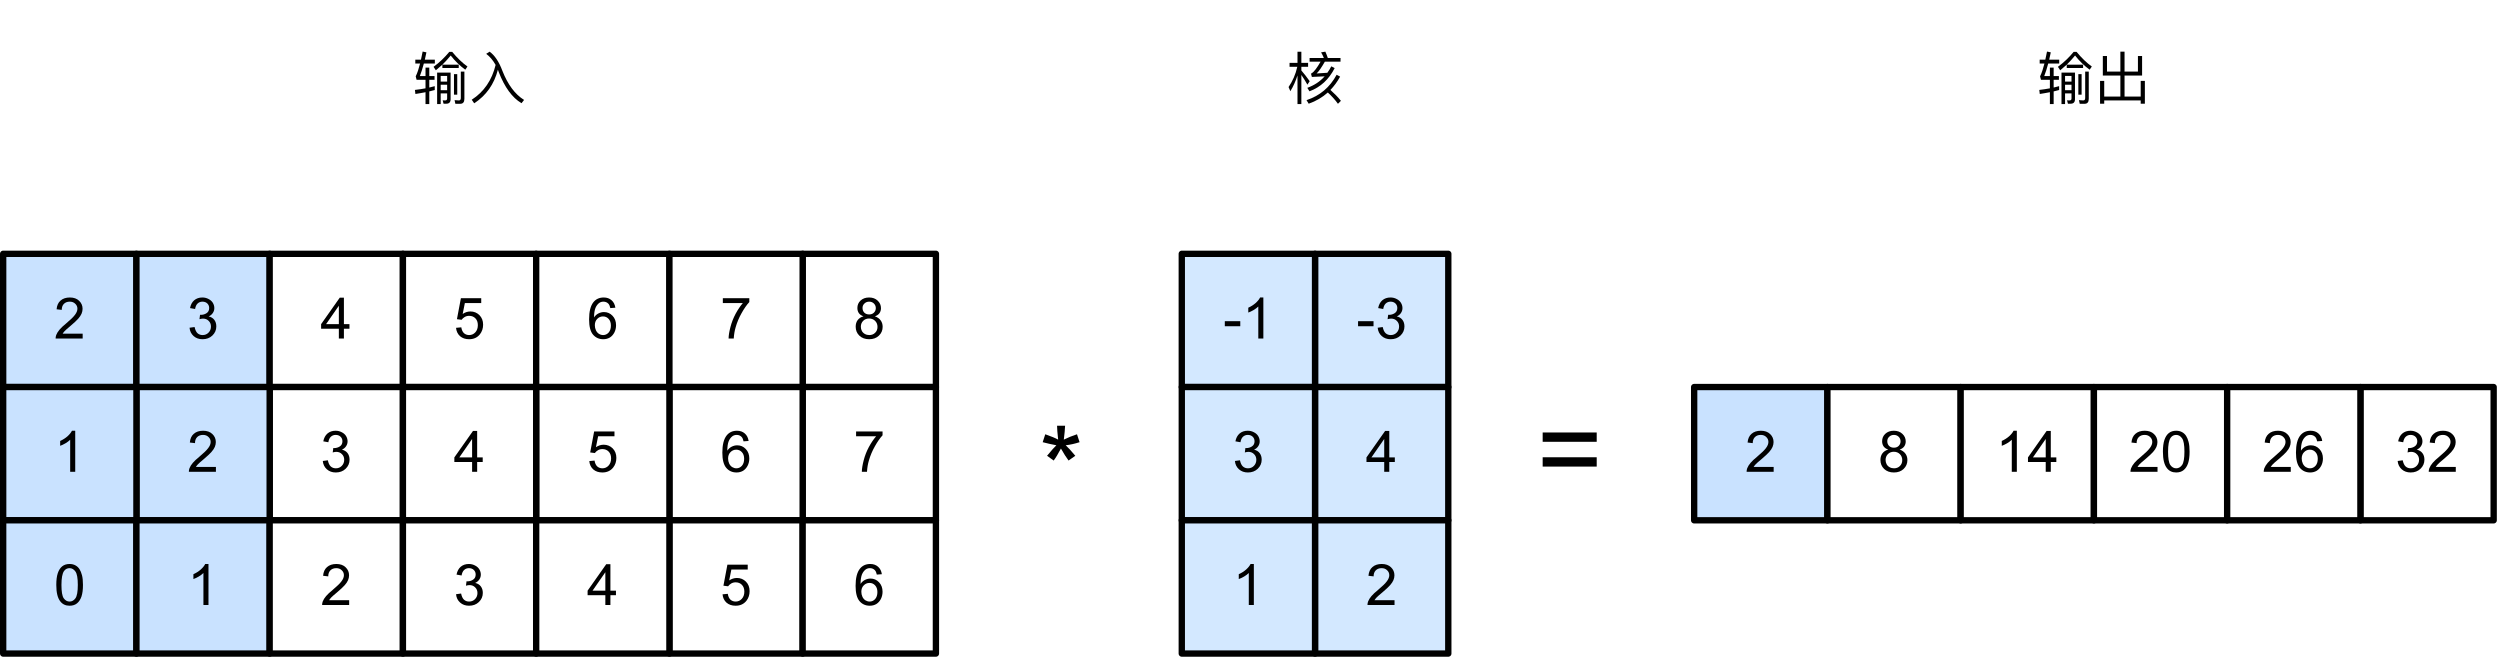
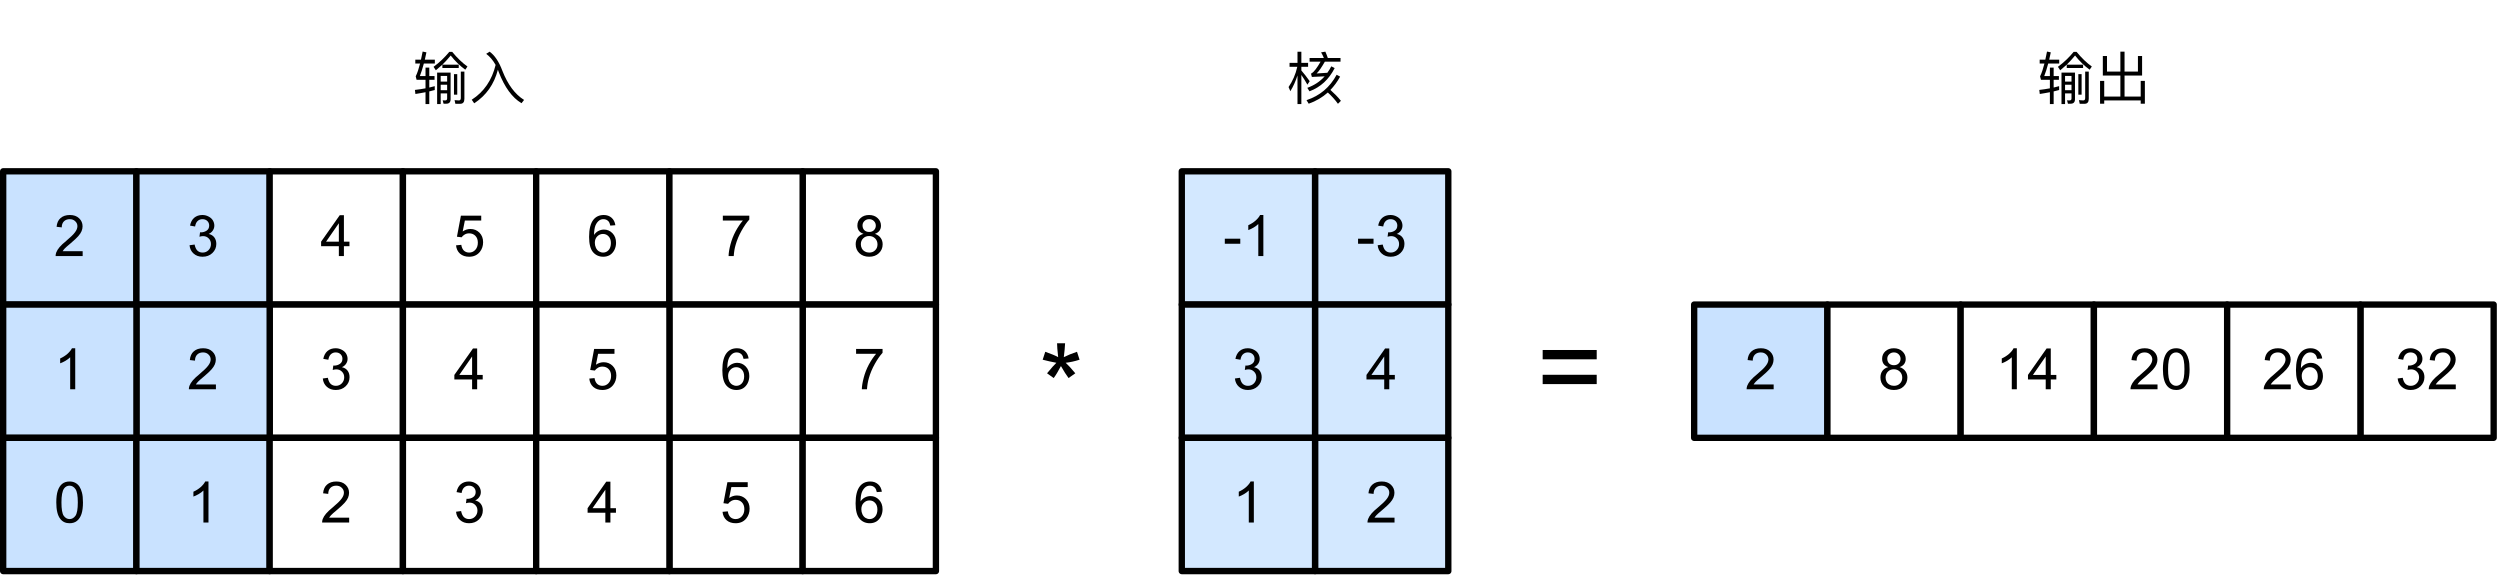
- <svg xmlns="http://www.w3.org/2000/svg" xmlns:xlink="http://www.w3.org/1999/xlink" width="394pt" height="104pt" viewBox="0 0 394 104" version="1.1">
+ <svg xmlns="http://www.w3.org/2000/svg" xmlns:xlink="http://www.w3.org/1999/xlink" width="394pt" height="91pt" viewBox="0 0 394 91" version="1.1">
  <defs>
    <g>
      <symbol overflow="visible" id="glyph0-0">
        <path style="stroke:none;" d="M 1.125 0 L 1.125 -5.625 L 5.625 -5.625 L 5.625 0 Z M 1.266 -0.141 L 5.484 -0.141 L 5.484 -5.484 L 1.266 -5.484 Z M 1.266 -0.141 " />
      </symbol>
      <symbol overflow="visible" id="glyph0-1">
        <path style="stroke:none;" d="M 0.281 -1.938 L 0.281 -2.734 L 2.719 -2.734 L 2.719 -1.938 Z M 0.281 -1.938 " />
      </symbol>
      <symbol overflow="visible" id="glyph0-2">
        <path style="stroke:none;" d="M 0.375 -1.703 L 1.172 -1.812 C 1.266 -1.363 1.414 -1.039 1.625 -0.844 C 1.844 -0.645 2.113 -0.547 2.438 -0.547 C 2.801 -0.547 3.109 -0.672 3.359 -0.922 C 3.617 -1.18 3.75 -1.504 3.75 -1.891 C 3.75 -2.254 3.629 -2.551 3.391 -2.781 C 3.16 -3.02 2.863 -3.141 2.5 -3.141 C 2.344 -3.141 2.156 -3.109 1.938 -3.047 L 2.031 -3.75 C 2.082 -3.738 2.125 -3.734 2.156 -3.734 C 2.488 -3.734 2.789 -3.82 3.062 -4 C 3.332 -4.176 3.469 -4.445 3.469 -4.812 C 3.469 -5.102 3.367 -5.344 3.172 -5.531 C 2.973 -5.719 2.719 -5.812 2.406 -5.812 C 2.102 -5.812 1.848 -5.711 1.641 -5.516 C 1.441 -5.328 1.312 -5.039 1.25 -4.656 L 0.453 -4.797 C 0.555 -5.328 0.773 -5.738 1.109 -6.031 C 1.453 -6.32 1.879 -6.469 2.391 -6.469 C 2.742 -6.469 3.066 -6.391 3.359 -6.234 C 3.66 -6.086 3.891 -5.883 4.047 -5.625 C 4.203 -5.363 4.281 -5.086 4.281 -4.797 C 4.281 -4.516 4.203 -4.258 4.047 -4.031 C 3.898 -3.801 3.68 -3.617 3.391 -3.484 C 3.773 -3.398 4.07 -3.219 4.281 -2.938 C 4.488 -2.664 4.594 -2.32 4.594 -1.906 C 4.594 -1.344 4.383 -0.863 3.969 -0.469 C 3.562 -0.082 3.047 0.109 2.422 0.109 C 1.859 0.109 1.391 -0.055 1.016 -0.391 C 0.641 -0.723 0.426 -1.16 0.375 -1.703 Z M 0.375 -1.703 " />
      </symbol>
      <symbol overflow="visible" id="glyph0-3">
        <path style="stroke:none;" d="M 3.359 0 L 2.562 0 L 2.562 -5.047 C 2.375 -4.859 2.125 -4.672 1.812 -4.484 C 1.5 -4.305 1.223 -4.176 0.984 -4.094 L 0.984 -4.859 C 1.422 -5.055 1.805 -5.301 2.141 -5.594 C 2.473 -5.895 2.707 -6.188 2.844 -6.469 L 3.359 -6.469 Z M 3.359 0 " />
      </symbol>
      <symbol overflow="visible" id="glyph0-4">
        <path style="stroke:none;" d="M 4.531 -0.766 L 4.531 0 L 0.266 0 C 0.266 -0.188 0.297 -0.367 0.359 -0.547 C 0.473 -0.836 0.648 -1.125 0.891 -1.406 C 1.129 -1.688 1.473 -2.008 1.922 -2.375 C 2.617 -2.957 3.086 -3.414 3.328 -3.75 C 3.578 -4.082 3.703 -4.398 3.703 -4.703 C 3.703 -5.016 3.586 -5.273 3.359 -5.484 C 3.141 -5.703 2.852 -5.812 2.5 -5.812 C 2.113 -5.812 1.805 -5.695 1.578 -5.469 C 1.348 -5.238 1.234 -4.922 1.234 -4.516 L 0.422 -4.609 C 0.473 -5.211 0.68 -5.672 1.047 -5.984 C 1.41 -6.305 1.898 -6.469 2.516 -6.469 C 3.129 -6.469 3.613 -6.297 3.969 -5.953 C 4.332 -5.609 4.516 -5.188 4.516 -4.688 C 4.516 -4.426 4.461 -4.172 4.359 -3.922 C 4.254 -3.672 4.078 -3.406 3.828 -3.125 C 3.586 -2.852 3.188 -2.477 2.625 -2 C 2.145 -1.602 1.836 -1.332 1.703 -1.188 C 1.566 -1.039 1.457 -0.898 1.375 -0.766 Z M 4.531 -0.766 " />
      </symbol>
      <symbol overflow="visible" id="glyph0-5">
        <path style="stroke:none;" d="M 2.906 0 L 2.906 -1.547 L 0.109 -1.547 L 0.109 -2.266 L 3.047 -6.438 L 3.703 -6.438 L 3.703 -2.266 L 4.578 -2.266 L 4.578 -1.547 L 3.703 -1.547 L 3.703 0 Z M 2.906 -2.266 L 2.906 -5.172 L 0.891 -2.266 Z M 2.906 -2.266 " />
      </symbol>
      <symbol overflow="visible" id="glyph0-6">
        <path style="stroke:none;" d="M 0.375 -1.688 L 1.203 -1.766 C 1.266 -1.359 1.406 -1.051 1.625 -0.844 C 1.852 -0.645 2.125 -0.547 2.438 -0.547 C 2.82 -0.547 3.145 -0.688 3.406 -0.969 C 3.676 -1.258 3.812 -1.641 3.812 -2.109 C 3.812 -2.566 3.68 -2.926 3.422 -3.188 C 3.172 -3.445 2.844 -3.578 2.438 -3.578 C 2.176 -3.578 1.941 -3.516 1.734 -3.391 C 1.535 -3.273 1.375 -3.129 1.25 -2.953 L 0.516 -3.047 L 1.141 -6.359 L 4.344 -6.359 L 4.344 -5.594 L 1.766 -5.594 L 1.422 -3.875 C 1.805 -4.133 2.211 -4.266 2.641 -4.266 C 3.203 -4.266 3.676 -4.07 4.062 -3.688 C 4.445 -3.301 4.641 -2.801 4.641 -2.188 C 4.641 -1.602 4.473 -1.098 4.141 -0.672 C 3.723 -0.148 3.156 0.109 2.438 0.109 C 1.852 0.109 1.375 -0.051 1 -0.375 C 0.633 -0.707 0.426 -1.145 0.375 -1.688 Z M 0.375 -1.688 " />
      </symbol>
      <symbol overflow="visible" id="glyph0-7">
        <path style="stroke:none;" d="M 1.594 -3.5 C 1.258 -3.613 1.016 -3.781 0.859 -4 C 0.703 -4.227 0.625 -4.5 0.625 -4.812 C 0.625 -5.281 0.789 -5.672 1.125 -5.984 C 1.469 -6.305 1.914 -6.469 2.469 -6.469 C 3.031 -6.469 3.484 -6.301 3.828 -5.969 C 4.172 -5.645 4.344 -5.25 4.344 -4.781 C 4.344 -4.488 4.266 -4.227 4.109 -4 C 3.953 -3.781 3.711 -3.613 3.391 -3.5 C 3.785 -3.363 4.086 -3.148 4.297 -2.859 C 4.504 -2.578 4.609 -2.238 4.609 -1.844 C 4.609 -1.289 4.41 -0.828 4.016 -0.453 C 3.629 -0.078 3.117 0.109 2.484 0.109 C 1.848 0.109 1.332 -0.078 0.938 -0.453 C 0.551 -0.828 0.359 -1.297 0.359 -1.859 C 0.359 -2.273 0.461 -2.625 0.672 -2.906 C 0.891 -3.195 1.195 -3.395 1.594 -3.5 Z M 1.438 -4.828 C 1.438 -4.523 1.531 -4.273 1.719 -4.078 C 1.914 -3.891 2.172 -3.797 2.484 -3.797 C 2.797 -3.797 3.047 -3.891 3.234 -4.078 C 3.43 -4.273 3.531 -4.516 3.531 -4.797 C 3.531 -5.078 3.43 -5.316 3.234 -5.516 C 3.035 -5.711 2.785 -5.812 2.484 -5.812 C 2.18 -5.812 1.93 -5.711 1.734 -5.516 C 1.535 -5.328 1.438 -5.098 1.438 -4.828 Z M 1.172 -1.859 C 1.172 -1.629 1.223 -1.41 1.328 -1.203 C 1.441 -0.992 1.602 -0.832 1.812 -0.719 C 2.02 -0.602 2.25 -0.547 2.5 -0.547 C 2.875 -0.547 3.18 -0.664 3.422 -0.906 C 3.672 -1.145 3.797 -1.453 3.797 -1.828 C 3.797 -2.211 3.672 -2.531 3.422 -2.781 C 3.172 -3.031 2.852 -3.156 2.469 -3.156 C 2.094 -3.156 1.781 -3.031 1.531 -2.781 C 1.289 -2.531 1.172 -2.223 1.172 -1.859 Z M 1.172 -1.859 " />
      </symbol>
      <symbol overflow="visible" id="glyph0-8">
        <path style="stroke:none;" d="M 4.484 -4.859 L 3.688 -4.797 C 3.625 -5.109 3.523 -5.336 3.391 -5.484 C 3.18 -5.703 2.922 -5.812 2.609 -5.812 C 2.348 -5.812 2.125 -5.742 1.938 -5.609 C 1.688 -5.422 1.488 -5.156 1.344 -4.812 C 1.207 -4.469 1.133 -3.973 1.125 -3.328 C 1.312 -3.609 1.539 -3.816 1.812 -3.953 C 2.094 -4.098 2.383 -4.172 2.688 -4.172 C 3.219 -4.172 3.664 -3.977 4.031 -3.594 C 4.406 -3.207 4.594 -2.707 4.594 -2.094 C 4.594 -1.688 4.504 -1.305 4.328 -0.953 C 4.148 -0.609 3.91 -0.344 3.609 -0.156 C 3.305 0.02 2.961 0.109 2.578 0.109 C 1.922 0.109 1.383 -0.129 0.969 -0.609 C 0.551 -1.098 0.344 -1.898 0.344 -3.016 C 0.344 -4.254 0.57 -5.16 1.031 -5.734 C 1.426 -6.223 1.969 -6.469 2.656 -6.469 C 3.156 -6.469 3.566 -6.32 3.891 -6.031 C 4.211 -5.75 4.41 -5.359 4.484 -4.859 Z M 1.25 -2.094 C 1.25 -1.812 1.305 -1.547 1.422 -1.297 C 1.535 -1.055 1.695 -0.867 1.906 -0.734 C 2.113 -0.609 2.332 -0.547 2.562 -0.547 C 2.895 -0.547 3.18 -0.676 3.422 -0.938 C 3.66 -1.207 3.781 -1.578 3.781 -2.047 C 3.781 -2.492 3.66 -2.844 3.422 -3.094 C 3.191 -3.352 2.895 -3.484 2.531 -3.484 C 2.176 -3.484 1.875 -3.352 1.625 -3.094 C 1.375 -2.844 1.25 -2.508 1.25 -2.094 Z M 1.25 -2.094 " />
      </symbol>
      <symbol overflow="visible" id="glyph0-9">
        <path style="stroke:none;" d="M 0.422 -5.594 L 0.422 -6.359 L 4.594 -6.359 L 4.594 -5.75 C 4.188 -5.312 3.781 -4.727 3.375 -4 C 2.969 -3.281 2.656 -2.535 2.438 -1.766 C 2.281 -1.234 2.18 -0.645 2.141 0 L 1.328 0 C 1.336 -0.508 1.438 -1.117 1.625 -1.828 C 1.812 -2.547 2.082 -3.238 2.438 -3.906 C 2.801 -4.57 3.18 -5.133 3.578 -5.594 Z M 0.422 -5.594 " />
      </symbol>
      <symbol overflow="visible" id="glyph0-10">
        <path style="stroke:none;" d="M 0.375 -3.172 C 0.375 -3.93 0.453 -4.547 0.609 -5.016 C 0.766 -5.484 0.992 -5.844 1.297 -6.094 C 1.609 -6.344 2 -6.469 2.469 -6.469 C 2.82 -6.469 3.129 -6.395 3.391 -6.25 C 3.648 -6.113 3.863 -5.914 4.031 -5.656 C 4.195 -5.395 4.328 -5.078 4.422 -4.703 C 4.523 -4.328 4.578 -3.816 4.578 -3.172 C 4.578 -2.422 4.5 -1.812 4.344 -1.344 C 4.188 -0.883 3.953 -0.523 3.641 -0.266 C 3.336 -0.016 2.945 0.109 2.469 0.109 C 1.852 0.109 1.367 -0.113 1.016 -0.562 C 0.586 -1.094 0.375 -1.961 0.375 -3.172 Z M 1.188 -3.172 C 1.188 -2.117 1.305 -1.414 1.547 -1.062 C 1.797 -0.719 2.102 -0.547 2.469 -0.547 C 2.832 -0.547 3.141 -0.719 3.391 -1.062 C 3.641 -1.414 3.766 -2.117 3.766 -3.172 C 3.766 -4.234 3.641 -4.938 3.391 -5.281 C 3.141 -5.633 2.832 -5.812 2.469 -5.812 C 2.102 -5.812 1.812 -5.66 1.594 -5.359 C 1.32 -4.961 1.188 -4.234 1.188 -3.172 Z M 1.188 -3.172 " />
      </symbol>
      <symbol overflow="visible" id="glyph1-0">
        <path style="stroke:none;" d="M 2.25 0 L 2.25 -11.25 L 11.25 -11.25 L 11.25 0 Z M 2.531 -0.281 L 10.969 -0.281 L 10.969 -10.969 L 2.531 -10.969 Z M 2.531 -0.281 " />
      </symbol>
      <symbol overflow="visible" id="glyph1-1">
        <path style="stroke:none;" d="M 0.562 -10.516 L 0.969 -11.766 C 1.895 -11.441 2.57 -11.16 3 -10.922 C 2.883 -11.973 2.828 -12.703 2.828 -13.109 L 4.094 -13.109 C 4.07 -12.523 4.004 -11.797 3.891 -10.922 C 4.492 -11.223 5.188 -11.504 5.969 -11.766 L 6.375 -10.516 C 5.625 -10.273 4.895 -10.113 4.188 -10.031 C 4.539 -9.719 5.047 -9.164 5.703 -8.375 L 4.641 -7.625 C 4.297 -8.082 3.895 -8.711 3.438 -9.516 C 3 -8.68 2.617 -8.051 2.297 -7.625 L 1.25 -8.375 C 1.938 -9.207 2.426 -9.758 2.719 -10.031 C 1.957 -10.176 1.238 -10.336 0.562 -10.516 Z M 0.562 -10.516 " />
      </symbol>
      <symbol overflow="visible" id="glyph1-2">
        <path style="stroke:none;" d="M 9.516 -7.578 L 1 -7.578 L 1 -9.047 L 9.516 -9.047 Z M 9.516 -3.672 L 1 -3.672 L 1 -5.141 L 9.516 -5.141 Z M 9.516 -3.672 " />
      </symbol>
      <symbol overflow="visible" id="glyph2-0">
        <path style="stroke:none;" d="" />
      </symbol>
      <symbol overflow="visible" id="glyph2-1">
        <path style="stroke:none;" d="M 2.062 -4.844 L 2.062 -3.516 L 1.172 -3.516 C 1.391 -4.094 1.609 -4.75 1.797 -5.484 L 3.531 -5.484 L 3.531 -6.094 L 1.953 -6.094 C 2.031 -6.453 2.109 -6.844 2.203 -7.25 L 1.609 -7.375 C 1.516 -6.938 1.438 -6.5 1.344 -6.094 L 0.453 -6.094 L 0.453 -5.484 L 1.203 -5.484 C 1 -4.688 0.781 -4 0.516 -3.469 L 0.656 -2.922 L 2.062 -2.922 L 2.062 -1.578 C 1.531 -1.484 0.984 -1.391 0.391 -1.328 L 0.469 -0.688 C 1.016 -0.781 1.547 -0.859 2.062 -0.969 L 2.062 0.906 L 2.656 0.906 L 2.656 -1.094 L 3.516 -1.312 L 3.516 -1.922 C 3.25 -1.859 2.969 -1.781 2.656 -1.703 L 2.656 -2.922 L 3.484 -2.922 L 3.484 -3.516 L 2.656 -3.516 L 2.656 -4.844 Z M 4.719 -5.312 L 4.719 -4.781 L 7.297 -4.781 L 7.297 -5.312 L 4.719 -5.312 C 5.172 -5.75 5.609 -6.234 6.031 -6.75 C 6.719 -5.875 7.484 -5.125 8.328 -4.516 L 8.672 -5.016 C 7.859 -5.594 7.062 -6.359 6.266 -7.328 L 5.812 -7.328 C 5.078 -6.438 4.25 -5.641 3.328 -4.969 L 3.688 -4.422 C 4.031 -4.703 4.375 -5 4.719 -5.312 Z M 5.344 0.844 C 5.781 0.844 6.016 0.609 6.016 0.141 L 6.016 -4.062 L 3.891 -4.062 L 3.891 0.906 L 4.453 0.906 L 4.453 -0.781 L 5.469 -0.781 L 5.469 0.031 C 5.469 0.219 5.359 0.328 5.172 0.328 L 4.766 0.312 L 4.906 0.844 Z M 4.453 -1.281 L 4.453 -2.141 L 5.469 -2.141 L 5.469 -1.281 Z M 4.453 -2.641 L 4.453 -3.531 L 5.469 -3.531 L 5.469 -2.641 Z M 6.547 -3.812 L 6.547 -0.578 L 7.062 -0.578 L 7.062 -3.812 Z M 7.531 0.859 C 7.969 0.859 8.188 0.594 8.188 0.078 L 8.188 -4.219 L 7.625 -4.219 L 7.625 -0.062 C 7.625 0.188 7.531 0.328 7.328 0.328 C 7.109 0.328 6.875 0.312 6.641 0.281 L 6.766 0.859 Z M 7.531 0.859 " />
      </symbol>
      <symbol overflow="visible" id="glyph2-2">
        <path style="stroke:none;" d="M 4.109 -5.266 C 3.531 -2.875 2.281 -1.031 0.344 0.219 L 0.734 0.781 C 2.625 -0.453 3.875 -2.219 4.469 -4.516 C 4.516 -4.406 4.547 -4.281 4.609 -4.125 C 5.531 -1.75 6.719 -0.109 8.188 0.766 L 8.594 0.25 C 7.156 -0.641 6.031 -2.172 5.188 -4.312 C 4.641 -5.781 3.953 -6.797 3.156 -7.359 L 2.625 -7.016 C 3.188 -6.594 3.688 -6.016 4.109 -5.266 Z M 4.109 -5.266 " />
      </symbol>
      <symbol overflow="visible" id="glyph2-3">
        <path style="stroke:none;" d="M 6.938 -4.219 L 4.828 -4.219 L 4.828 -7.359 L 4.172 -7.359 L 4.172 -4.219 L 2.062 -4.219 L 2.062 -6.672 L 1.406 -6.672 L 1.406 -3.594 L 4.172 -3.594 L 4.172 -0.281 L 1.625 -0.281 L 1.625 -2.75 L 0.969 -2.75 L 0.969 0.844 L 1.625 0.844 L 1.625 0.328 L 7.375 0.328 L 7.375 0.844 L 8.031 0.844 L 8.031 -2.75 L 7.375 -2.75 L 7.375 -0.281 L 4.828 -0.281 L 4.828 -3.594 L 7.594 -3.594 L 7.594 -6.672 L 6.938 -6.672 Z M 6.938 -4.219 " />
      </symbol>
      <symbol overflow="visible" id="glyph2-4">
        <path style="stroke:none;" d="M 2.344 -3.688 C 2.625 -3.297 2.938 -2.781 3.297 -2.156 L 3.656 -2.703 C 3.219 -3.328 2.781 -3.891 2.344 -4.391 L 2.344 -4.969 L 3.406 -4.969 L 3.406 -5.594 L 2.344 -5.594 L 2.344 -7.344 L 1.734 -7.344 L 1.734 -5.594 L 0.484 -5.594 L 0.484 -4.969 L 1.703 -4.969 C 1.438 -3.781 0.969 -2.719 0.328 -1.781 L 0.609 -1.125 C 1.062 -1.859 1.438 -2.688 1.734 -3.609 L 1.734 0.906 L 2.344 0.906 Z M 3.641 -6.359 L 3.641 -5.781 L 5.375 -5.781 C 4.812 -4.797 4.344 -4.188 3.984 -3.953 C 3.953 -3.938 3.922 -3.922 3.859 -3.906 L 4 -3.375 C 4.703 -3.406 5.375 -3.438 6.016 -3.469 C 5.281 -2.641 4.359 -2.047 3.281 -1.656 L 3.625 -1.109 C 5.375 -1.766 6.688 -2.984 7.594 -4.766 L 7.062 -5.047 C 6.891 -4.688 6.672 -4.359 6.438 -4.031 C 5.891 -3.984 5.312 -3.953 4.75 -3.922 C 5.125 -4.281 5.547 -4.906 6.047 -5.781 L 8.516 -5.781 L 8.516 -6.359 L 6.516 -6.359 C 6.391 -6.734 6.25 -7.078 6.125 -7.359 L 5.453 -7.25 C 5.609 -6.984 5.766 -6.688 5.891 -6.359 Z M 6.516 -0.922 C 7.188 -0.297 7.719 0.297 8.109 0.859 L 8.578 0.391 C 8.125 -0.188 7.562 -0.75 6.922 -1.328 C 7.5 -1.922 8.016 -2.625 8.453 -3.422 L 7.906 -3.719 C 6.844 -1.75 5.266 -0.406 3.156 0.281 L 3.5 0.844 C 4.656 0.438 5.656 -0.156 6.516 -0.922 Z M 6.516 -0.922 " />
      </symbol>
    </g>
  </defs>
  <g id="surface1">
-     <rect x="0" y="0" width="394" height="104" style="fill:rgb(100%,100%,100%);fill-opacity:1;stroke:none;" />
-     <rect x="0" y="0" width="394" height="104" style="fill:rgb(100%,100%,100%);fill-opacity:1;stroke:none;" />
-     <path style="fill-rule:nonzero;fill:rgb(82.55%,91.037%,100%);fill-opacity:1;stroke-width:1;stroke-linecap:round;stroke-linejoin:round;stroke:rgb(0%,0%,0%);stroke-opacity:1;stroke-miterlimit:10;" d="M 211.25 72 L 232.25 72 L 232.25 93 L 211.25 93 Z M 211.25 72 " transform="matrix(1,0,0,1,-4,-32)" />
-     <g style="fill:rgb(0%,0%,0%);fill-opacity:1;">
-       <use xlink:href="#glyph0-1" x="213.749" y="53.353" />
-       <use xlink:href="#glyph0-2" x="216.746" y="53.353" />
-     </g>
-     <path style="fill-rule:nonzero;fill:rgb(82.55%,91.037%,100%);fill-opacity:1;stroke-width:1;stroke-linecap:round;stroke-linejoin:round;stroke:rgb(0%,0%,0%);stroke-opacity:1;stroke-miterlimit:10;" d="M 190.25 72 L 211.25 72 L 211.25 93 L 190.25 93 Z M 190.25 72 " transform="matrix(1,0,0,1,-4,-32)" />
-     <g style="fill:rgb(0%,0%,0%);fill-opacity:1;">
-       <use xlink:href="#glyph0-1" x="192.749" y="53.353" />
-       <use xlink:href="#glyph0-3" x="195.746" y="53.353" />
-     </g>
-     <path style="fill-rule:nonzero;fill:rgb(78.822%,88.626%,100%);fill-opacity:1;stroke-width:1;stroke-linecap:round;stroke-linejoin:round;stroke:rgb(0%,0%,0%);stroke-opacity:1;stroke-miterlimit:10;" d="M 4.5 72 L 25.5 72 L 25.5 93 L 4.5 93 Z M 4.5 72 " transform="matrix(1,0,0,1,-4,-32)" />
-     <g style="fill:rgb(0%,0%,0%);fill-opacity:1;">
-       <use xlink:href="#glyph0-4" x="8.497" y="53.353" />
-     </g>
-     <path style="fill-rule:nonzero;fill:rgb(78.822%,88.626%,100%);fill-opacity:1;stroke-width:1;stroke-linecap:round;stroke-linejoin:round;stroke:rgb(0%,0%,0%);stroke-opacity:1;stroke-miterlimit:10;" d="M 25.5 72 L 46.5 72 L 46.5 93 L 25.5 93 Z M 25.5 72 " transform="matrix(1,0,0,1,-4,-32)" />
-     <g style="fill:rgb(0%,0%,0%);fill-opacity:1;">
-       <use xlink:href="#glyph0-2" x="29.497" y="53.353" />
-     </g>
-     <path style="fill-rule:nonzero;fill:rgb(100%,100%,100%);fill-opacity:1;stroke-width:1;stroke-linecap:round;stroke-linejoin:round;stroke:rgb(0%,0%,0%);stroke-opacity:1;stroke-miterlimit:10;" d="M 46.5 72 L 67.5 72 L 67.5 93 L 46.5 93 Z M 46.5 72 " transform="matrix(1,0,0,1,-4,-32)" />
-     <g style="fill:rgb(0%,0%,0%);fill-opacity:1;">
-       <use xlink:href="#glyph0-5" x="50.497" y="53.353" />
-     </g>
-     <path style="fill-rule:nonzero;fill:rgb(100%,100%,100%);fill-opacity:1;stroke-width:1;stroke-linecap:round;stroke-linejoin:round;stroke:rgb(0%,0%,0%);stroke-opacity:1;stroke-miterlimit:10;" d="M 67.5 72 L 88.5 72 L 88.5 93 L 67.5 93 Z M 67.5 72 " transform="matrix(1,0,0,1,-4,-32)" />
-     <g style="fill:rgb(0%,0%,0%);fill-opacity:1;">
-       <use xlink:href="#glyph0-6" x="71.497" y="53.353" />
-     </g>
-     <path style="fill-rule:nonzero;fill:rgb(100%,100%,100%);fill-opacity:1;stroke-width:1;stroke-linecap:round;stroke-linejoin:round;stroke:rgb(0%,0%,0%);stroke-opacity:1;stroke-miterlimit:10;" d="M 130.5 72 L 151.5 72 L 151.5 93 L 130.5 93 Z M 130.5 72 " transform="matrix(1,0,0,1,-4,-32)" />
-     <g style="fill:rgb(0%,0%,0%);fill-opacity:1;">
-       <use xlink:href="#glyph0-7" x="134.497" y="53.353" />
-     </g>
-     <path style="fill-rule:nonzero;fill:rgb(100%,100%,100%);fill-opacity:1;stroke-width:1;stroke-linecap:round;stroke-linejoin:round;stroke:rgb(0%,0%,0%);stroke-opacity:1;stroke-miterlimit:10;" d="M 88.5 72 L 109.5 72 L 109.5 93 L 88.5 93 Z M 88.5 72 " transform="matrix(1,0,0,1,-4,-32)" />
-     <g style="fill:rgb(0%,0%,0%);fill-opacity:1;">
-       <use xlink:href="#glyph0-8" x="92.497" y="53.353" />
-     </g>
-     <path style="fill-rule:nonzero;fill:rgb(100%,100%,100%);fill-opacity:1;stroke-width:1;stroke-linecap:round;stroke-linejoin:round;stroke:rgb(0%,0%,0%);stroke-opacity:1;stroke-miterlimit:10;" d="M 109.5 72 L 130.5 72 L 130.5 93 L 109.5 93 Z M 109.5 72 " transform="matrix(1,0,0,1,-4,-32)" />
-     <g style="fill:rgb(0%,0%,0%);fill-opacity:1;">
-       <use xlink:href="#glyph0-9" x="113.497" y="53.353" />
-     </g>
-     <g style="fill:rgb(0%,0%,0%);fill-opacity:1;">
-       <use xlink:href="#glyph1-1" x="163.765" y="80.206" />
-     </g>
-     <g style="fill:rgb(0%,0%,0%);fill-opacity:1;">
-       <use xlink:href="#glyph1-2" x="242.125" y="77.206" />
-     </g>
-     <path style="fill-rule:nonzero;fill:rgb(100%,100%,100%);fill-opacity:1;stroke-width:1;stroke-linecap:round;stroke-linejoin:round;stroke:rgb(0%,0%,0%);stroke-opacity:1;stroke-miterlimit:10;" d="M 130.5 93 L 151.5 93 L 151.5 114 L 130.5 114 Z M 130.5 93 " transform="matrix(1,0,0,1,-4,-32)" />
-     <g style="fill:rgb(0%,0%,0%);fill-opacity:1;">
-       <use xlink:href="#glyph0-9" x="134.497" y="74.353" />
-     </g>
-     <path style="fill-rule:nonzero;fill:rgb(100%,100%,100%);fill-opacity:1;stroke-width:1;stroke-linecap:round;stroke-linejoin:round;stroke:rgb(0%,0%,0%);stroke-opacity:1;stroke-miterlimit:10;" d="M 46.5 93 L 67.5 93 L 67.5 114 L 46.5 114 Z M 46.5 93 " transform="matrix(1,0,0,1,-4,-32)" />
-     <g style="fill:rgb(0%,0%,0%);fill-opacity:1;">
-       <use xlink:href="#glyph0-2" x="50.497" y="74.353" />
-     </g>
-     <path style="fill-rule:nonzero;fill:rgb(100%,100%,100%);fill-opacity:1;stroke-width:1;stroke-linecap:round;stroke-linejoin:round;stroke:rgb(0%,0%,0%);stroke-opacity:1;stroke-miterlimit:10;" d="M 109.5 93 L 130.5 93 L 130.5 114 L 109.5 114 Z M 109.5 93 " transform="matrix(1,0,0,1,-4,-32)" />
-     <g style="fill:rgb(0%,0%,0%);fill-opacity:1;">
-       <use xlink:href="#glyph0-8" x="113.497" y="74.353" />
-     </g>
-     <path style="fill-rule:nonzero;fill:rgb(78.822%,88.626%,100%);fill-opacity:1;stroke-width:1;stroke-linecap:round;stroke-linejoin:round;stroke:rgb(0%,0%,0%);stroke-opacity:1;stroke-miterlimit:10;" d="M 25.5 93 L 46.5 93 L 46.5 114 L 25.5 114 Z M 25.5 93 " transform="matrix(1,0,0,1,-4,-32)" />
-     <g style="fill:rgb(0%,0%,0%);fill-opacity:1;">
-       <use xlink:href="#glyph0-4" x="29.497" y="74.353" />
-     </g>
-     <path style="fill-rule:nonzero;fill:rgb(100%,100%,100%);fill-opacity:1;stroke-width:1;stroke-linecap:round;stroke-linejoin:round;stroke:rgb(0%,0%,0%);stroke-opacity:1;stroke-miterlimit:10;" d="M 88.5 93 L 109.5 93 L 109.5 114 L 88.5 114 Z M 88.5 93 " transform="matrix(1,0,0,1,-4,-32)" />
-     <g style="fill:rgb(0%,0%,0%);fill-opacity:1;">
-       <use xlink:href="#glyph0-6" x="92.497" y="74.353" />
-     </g>
-     <path style="fill-rule:nonzero;fill:rgb(78.822%,88.626%,100%);fill-opacity:1;stroke-width:1;stroke-linecap:round;stroke-linejoin:round;stroke:rgb(0%,0%,0%);stroke-opacity:1;stroke-miterlimit:10;" d="M 4.5 93 L 25.5 93 L 25.5 114 L 4.5 114 Z M 4.5 93 " transform="matrix(1,0,0,1,-4,-32)" />
-     <g style="fill:rgb(0%,0%,0%);fill-opacity:1;">
-       <use xlink:href="#glyph0-3" x="8.497" y="74.353" />
-     </g>
-     <path style="fill-rule:nonzero;fill:rgb(100%,100%,100%);fill-opacity:1;stroke-width:1;stroke-linecap:round;stroke-linejoin:round;stroke:rgb(0%,0%,0%);stroke-opacity:1;stroke-miterlimit:10;" d="M 67.5 93 L 88.5 93 L 88.5 114 L 67.5 114 Z M 67.5 93 " transform="matrix(1,0,0,1,-4,-32)" />
-     <g style="fill:rgb(0%,0%,0%);fill-opacity:1;">
-       <use xlink:href="#glyph0-5" x="71.497" y="74.353" />
-     </g>
-     <path style="fill-rule:nonzero;fill:rgb(82.55%,91.037%,100%);fill-opacity:1;stroke-width:1;stroke-linecap:round;stroke-linejoin:round;stroke:rgb(0%,0%,0%);stroke-opacity:1;stroke-miterlimit:10;" d="M 211.25 93 L 232.25 93 L 232.25 114 L 211.25 114 Z M 211.25 93 " transform="matrix(1,0,0,1,-4,-32)" />
-     <g style="fill:rgb(0%,0%,0%);fill-opacity:1;">
-       <use xlink:href="#glyph0-5" x="215.247" y="74.353" />
-     </g>
-     <path style="fill-rule:nonzero;fill:rgb(82.55%,91.037%,100%);fill-opacity:1;stroke-width:1;stroke-linecap:round;stroke-linejoin:round;stroke:rgb(0%,0%,0%);stroke-opacity:1;stroke-miterlimit:10;" d="M 190.25 93 L 211.25 93 L 211.25 114 L 190.25 114 Z M 190.25 93 " transform="matrix(1,0,0,1,-4,-32)" />
-     <g style="fill:rgb(0%,0%,0%);fill-opacity:1;">
-       <use xlink:href="#glyph0-2" x="194.247" y="74.353" />
-     </g>
-     <path style="fill-rule:nonzero;fill:rgb(100%,100%,100%);fill-opacity:1;stroke-width:1;stroke-linecap:round;stroke-linejoin:round;stroke:rgb(0%,0%,0%);stroke-opacity:1;stroke-miterlimit:10;" d="M 376 93 L 397 93 L 397 114 L 376 114 Z M 376 93 " transform="matrix(1,0,0,1,-4,-32)" />
-     <g style="fill:rgb(0%,0%,0%);fill-opacity:1;">
-       <use xlink:href="#glyph0-2" x="377.495" y="74.353" />
-       <use xlink:href="#glyph0-4" x="382.5" y="74.353" />
-     </g>
-     <path style="fill-rule:nonzero;fill:rgb(78.822%,88.626%,100%);fill-opacity:1;stroke-width:1;stroke-linecap:round;stroke-linejoin:round;stroke:rgb(0%,0%,0%);stroke-opacity:1;stroke-miterlimit:10;" d="M 271 93 L 292 93 L 292 114 L 271 114 Z M 271 93 " transform="matrix(1,0,0,1,-4,-32)" />
-     <g style="fill:rgb(0%,0%,0%);fill-opacity:1;">
-       <use xlink:href="#glyph0-4" x="274.997" y="74.353" />
-     </g>
-     <path style="fill-rule:nonzero;fill:rgb(100%,100%,100%);fill-opacity:1;stroke-width:1;stroke-linecap:round;stroke-linejoin:round;stroke:rgb(0%,0%,0%);stroke-opacity:1;stroke-miterlimit:10;" d="M 292 93 L 313 93 L 313 114 L 292 114 Z M 292 93 " transform="matrix(1,0,0,1,-4,-32)" />
-     <g style="fill:rgb(0%,0%,0%);fill-opacity:1;">
-       <use xlink:href="#glyph0-7" x="295.997" y="74.353" />
-     </g>
-     <path style="fill-rule:nonzero;fill:rgb(100%,100%,100%);fill-opacity:1;stroke-width:1;stroke-linecap:round;stroke-linejoin:round;stroke:rgb(0%,0%,0%);stroke-opacity:1;stroke-miterlimit:10;" d="M 313 93 L 334 93 L 334 114 L 313 114 Z M 313 93 " transform="matrix(1,0,0,1,-4,-32)" />
-     <g style="fill:rgb(0%,0%,0%);fill-opacity:1;">
-       <use xlink:href="#glyph0-3" x="314.495" y="74.353" />
-       <use xlink:href="#glyph0-5" x="319.5" y="74.353" />
-     </g>
-     <path style="fill-rule:nonzero;fill:rgb(100%,100%,100%);fill-opacity:1;stroke-width:1;stroke-linecap:round;stroke-linejoin:round;stroke:rgb(0%,0%,0%);stroke-opacity:1;stroke-miterlimit:10;" d="M 334 93 L 355 93 L 355 114 L 334 114 Z M 334 93 " transform="matrix(1,0,0,1,-4,-32)" />
-     <g style="fill:rgb(0%,0%,0%);fill-opacity:1;">
-       <use xlink:href="#glyph0-4" x="335.495" y="74.353" />
-       <use xlink:href="#glyph0-10" x="340.5" y="74.353" />
-     </g>
-     <path style="fill-rule:nonzero;fill:rgb(100%,100%,100%);fill-opacity:1;stroke-width:1;stroke-linecap:round;stroke-linejoin:round;stroke:rgb(0%,0%,0%);stroke-opacity:1;stroke-miterlimit:10;" d="M 355 93 L 376 93 L 376 114 L 355 114 Z M 355 93 " transform="matrix(1,0,0,1,-4,-32)" />
-     <g style="fill:rgb(0%,0%,0%);fill-opacity:1;">
-       <use xlink:href="#glyph0-4" x="356.495" y="74.353" />
-       <use xlink:href="#glyph0-8" x="361.5" y="74.353" />
-     </g>
-     <path style="fill-rule:nonzero;fill:rgb(78.822%,88.626%,100%);fill-opacity:1;stroke-width:1;stroke-linecap:round;stroke-linejoin:round;stroke:rgb(0%,0%,0%);stroke-opacity:1;stroke-miterlimit:10;" d="M 4.5 114 L 25.5 114 L 25.5 135 L 4.5 135 Z M 4.5 114 " transform="matrix(1,0,0,1,-4,-32)" />
-     <g style="fill:rgb(0%,0%,0%);fill-opacity:1;">
-       <use xlink:href="#glyph0-10" x="8.497" y="95.353" />
-     </g>
-     <path style="fill-rule:nonzero;fill:rgb(78.822%,88.626%,100%);fill-opacity:1;stroke-width:1;stroke-linecap:round;stroke-linejoin:round;stroke:rgb(0%,0%,0%);stroke-opacity:1;stroke-miterlimit:10;" d="M 25.5 114 L 46.5 114 L 46.5 135 L 25.5 135 Z M 25.5 114 " transform="matrix(1,0,0,1,-4,-32)" />
-     <g style="fill:rgb(0%,0%,0%);fill-opacity:1;">
-       <use xlink:href="#glyph0-3" x="29.497" y="95.353" />
-     </g>
-     <path style="fill-rule:nonzero;fill:rgb(100%,100%,100%);fill-opacity:1;stroke-width:1;stroke-linecap:round;stroke-linejoin:round;stroke:rgb(0%,0%,0%);stroke-opacity:1;stroke-miterlimit:10;" d="M 46.5 114 L 67.5 114 L 67.5 135 L 46.5 135 Z M 46.5 114 " transform="matrix(1,0,0,1,-4,-32)" />
-     <g style="fill:rgb(0%,0%,0%);fill-opacity:1;">
-       <use xlink:href="#glyph0-4" x="50.497" y="95.353" />
-     </g>
-     <path style="fill-rule:nonzero;fill:rgb(100%,100%,100%);fill-opacity:1;stroke-width:1;stroke-linecap:round;stroke-linejoin:round;stroke:rgb(0%,0%,0%);stroke-opacity:1;stroke-miterlimit:10;" d="M 67.5 114 L 88.5 114 L 88.5 135 L 67.5 135 Z M 67.5 114 " transform="matrix(1,0,0,1,-4,-32)" />
-     <g style="fill:rgb(0%,0%,0%);fill-opacity:1;">
-       <use xlink:href="#glyph0-2" x="71.497" y="95.353" />
-     </g>
-     <path style="fill-rule:nonzero;fill:rgb(100%,100%,100%);fill-opacity:1;stroke-width:1;stroke-linecap:round;stroke-linejoin:round;stroke:rgb(0%,0%,0%);stroke-opacity:1;stroke-miterlimit:10;" d="M 109.5 114 L 130.5 114 L 130.5 135 L 109.5 135 Z M 109.5 114 " transform="matrix(1,0,0,1,-4,-32)" />
-     <g style="fill:rgb(0%,0%,0%);fill-opacity:1;">
-       <use xlink:href="#glyph0-6" x="113.497" y="95.353" />
-     </g>
-     <path style="fill-rule:nonzero;fill:rgb(100%,100%,100%);fill-opacity:1;stroke-width:1;stroke-linecap:round;stroke-linejoin:round;stroke:rgb(0%,0%,0%);stroke-opacity:1;stroke-miterlimit:10;" d="M 130.5 114 L 151.5 114 L 151.5 135 L 130.5 135 Z M 130.5 114 " transform="matrix(1,0,0,1,-4,-32)" />
-     <g style="fill:rgb(0%,0%,0%);fill-opacity:1;">
-       <use xlink:href="#glyph0-8" x="134.497" y="95.353" />
-     </g>
-     <path style="fill-rule:nonzero;fill:rgb(100%,100%,100%);fill-opacity:1;stroke-width:1;stroke-linecap:round;stroke-linejoin:round;stroke:rgb(0%,0%,0%);stroke-opacity:1;stroke-miterlimit:10;" d="M 88.5 114 L 109.5 114 L 109.5 135 L 88.5 135 Z M 88.5 114 " transform="matrix(1,0,0,1,-4,-32)" />
-     <g style="fill:rgb(0%,0%,0%);fill-opacity:1;">
-       <use xlink:href="#glyph0-5" x="92.497" y="95.353" />
-     </g>
-     <path style="fill-rule:nonzero;fill:rgb(82.55%,91.037%,100%);fill-opacity:1;stroke-width:1;stroke-linecap:round;stroke-linejoin:round;stroke:rgb(0%,0%,0%);stroke-opacity:1;stroke-miterlimit:10;" d="M 211.25 114 L 232.25 114 L 232.25 135 L 211.25 135 Z M 211.25 114 " transform="matrix(1,0,0,1,-4,-32)" />
-     <g style="fill:rgb(0%,0%,0%);fill-opacity:1;">
-       <use xlink:href="#glyph0-4" x="215.247" y="95.353" />
-     </g>
-     <path style="fill-rule:nonzero;fill:rgb(82.55%,91.037%,100%);fill-opacity:1;stroke-width:1;stroke-linecap:round;stroke-linejoin:round;stroke:rgb(0%,0%,0%);stroke-opacity:1;stroke-miterlimit:10;" d="M 190.25 114 L 211.25 114 L 211.25 135 L 190.25 135 Z M 190.25 114 " transform="matrix(1,0,0,1,-4,-32)" />
-     <g style="fill:rgb(0%,0%,0%);fill-opacity:1;">
-       <use xlink:href="#glyph0-3" x="194.247" y="95.353" />
+     <rect x="0" y="0" width="394" height="91" style="fill:rgb(100%,100%,100%);fill-opacity:1;stroke:none;" />
+     <rect x="0" y="0" width="394" height="91" style="fill:rgb(100%,100%,100%);fill-opacity:1;stroke:none;" />
+     <path style="fill-rule:nonzero;fill:rgb(82.55%,91.037%,100%);fill-opacity:1;stroke-width:1;stroke-linecap:round;stroke-linejoin:round;stroke:rgb(0%,0%,0%);stroke-opacity:1;stroke-miterlimit:10;" d="M 211.25 72 L 232.25 72 L 232.25 93 L 211.25 93 Z M 211.25 72 " transform="matrix(1,0,0,1,-4,-45)" />
+     <g style="fill:rgb(0%,0%,0%);fill-opacity:1;">
+       <use xlink:href="#glyph0-1" x="213.749" y="40.353" />
+       <use xlink:href="#glyph0-2" x="216.746" y="40.353" />
+     </g>
+     <path style="fill-rule:nonzero;fill:rgb(82.55%,91.037%,100%);fill-opacity:1;stroke-width:1;stroke-linecap:round;stroke-linejoin:round;stroke:rgb(0%,0%,0%);stroke-opacity:1;stroke-miterlimit:10;" d="M 190.25 72 L 211.25 72 L 211.25 93 L 190.25 93 Z M 190.25 72 " transform="matrix(1,0,0,1,-4,-45)" />
+     <g style="fill:rgb(0%,0%,0%);fill-opacity:1;">
+       <use xlink:href="#glyph0-1" x="192.749" y="40.353" />
+       <use xlink:href="#glyph0-3" x="195.746" y="40.353" />
+     </g>
+     <path style="fill-rule:nonzero;fill:rgb(78.822%,88.626%,100%);fill-opacity:1;stroke-width:1;stroke-linecap:round;stroke-linejoin:round;stroke:rgb(0%,0%,0%);stroke-opacity:1;stroke-miterlimit:10;" d="M 4.5 72 L 25.5 72 L 25.5 93 L 4.5 93 Z M 4.5 72 " transform="matrix(1,0,0,1,-4,-45)" />
+     <g style="fill:rgb(0%,0%,0%);fill-opacity:1;">
+       <use xlink:href="#glyph0-4" x="8.497" y="40.353" />
+     </g>
+     <path style="fill-rule:nonzero;fill:rgb(78.822%,88.626%,100%);fill-opacity:1;stroke-width:1;stroke-linecap:round;stroke-linejoin:round;stroke:rgb(0%,0%,0%);stroke-opacity:1;stroke-miterlimit:10;" d="M 25.5 72 L 46.5 72 L 46.5 93 L 25.5 93 Z M 25.5 72 " transform="matrix(1,0,0,1,-4,-45)" />
+     <g style="fill:rgb(0%,0%,0%);fill-opacity:1;">
+       <use xlink:href="#glyph0-2" x="29.497" y="40.353" />
+     </g>
+     <path style="fill-rule:nonzero;fill:rgb(100%,100%,100%);fill-opacity:1;stroke-width:1;stroke-linecap:round;stroke-linejoin:round;stroke:rgb(0%,0%,0%);stroke-opacity:1;stroke-miterlimit:10;" d="M 46.5 72 L 67.5 72 L 67.5 93 L 46.5 93 Z M 46.5 72 " transform="matrix(1,0,0,1,-4,-45)" />
+     <g style="fill:rgb(0%,0%,0%);fill-opacity:1;">
+       <use xlink:href="#glyph0-5" x="50.497" y="40.353" />
+     </g>
+     <path style="fill-rule:nonzero;fill:rgb(100%,100%,100%);fill-opacity:1;stroke-width:1;stroke-linecap:round;stroke-linejoin:round;stroke:rgb(0%,0%,0%);stroke-opacity:1;stroke-miterlimit:10;" d="M 67.5 72 L 88.5 72 L 88.5 93 L 67.5 93 Z M 67.5 72 " transform="matrix(1,0,0,1,-4,-45)" />
+     <g style="fill:rgb(0%,0%,0%);fill-opacity:1;">
+       <use xlink:href="#glyph0-6" x="71.497" y="40.353" />
+     </g>
+     <path style="fill-rule:nonzero;fill:rgb(100%,100%,100%);fill-opacity:1;stroke-width:1;stroke-linecap:round;stroke-linejoin:round;stroke:rgb(0%,0%,0%);stroke-opacity:1;stroke-miterlimit:10;" d="M 130.5 72 L 151.5 72 L 151.5 93 L 130.5 93 Z M 130.5 72 " transform="matrix(1,0,0,1,-4,-45)" />
+     <g style="fill:rgb(0%,0%,0%);fill-opacity:1;">
+       <use xlink:href="#glyph0-7" x="134.497" y="40.353" />
+     </g>
+     <path style="fill-rule:nonzero;fill:rgb(100%,100%,100%);fill-opacity:1;stroke-width:1;stroke-linecap:round;stroke-linejoin:round;stroke:rgb(0%,0%,0%);stroke-opacity:1;stroke-miterlimit:10;" d="M 88.5 72 L 109.5 72 L 109.5 93 L 88.5 93 Z M 88.5 72 " transform="matrix(1,0,0,1,-4,-45)" />
+     <g style="fill:rgb(0%,0%,0%);fill-opacity:1;">
+       <use xlink:href="#glyph0-8" x="92.497" y="40.353" />
+     </g>
+     <path style="fill-rule:nonzero;fill:rgb(100%,100%,100%);fill-opacity:1;stroke-width:1;stroke-linecap:round;stroke-linejoin:round;stroke:rgb(0%,0%,0%);stroke-opacity:1;stroke-miterlimit:10;" d="M 109.5 72 L 130.5 72 L 130.5 93 L 109.5 93 Z M 109.5 72 " transform="matrix(1,0,0,1,-4,-45)" />
+     <g style="fill:rgb(0%,0%,0%);fill-opacity:1;">
+       <use xlink:href="#glyph0-9" x="113.497" y="40.353" />
+     </g>
+     <g style="fill:rgb(0%,0%,0%);fill-opacity:1;">
+       <use xlink:href="#glyph1-1" x="163.765" y="67.206" />
+     </g>
+     <g style="fill:rgb(0%,0%,0%);fill-opacity:1;">
+       <use xlink:href="#glyph1-2" x="242.125" y="64.206" />
+     </g>
+     <path style="fill-rule:nonzero;fill:rgb(100%,100%,100%);fill-opacity:1;stroke-width:1;stroke-linecap:round;stroke-linejoin:round;stroke:rgb(0%,0%,0%);stroke-opacity:1;stroke-miterlimit:10;" d="M 130.5 93 L 151.5 93 L 151.5 114 L 130.5 114 Z M 130.5 93 " transform="matrix(1,0,0,1,-4,-45)" />
+     <g style="fill:rgb(0%,0%,0%);fill-opacity:1;">
+       <use xlink:href="#glyph0-9" x="134.497" y="61.353" />
+     </g>
+     <path style="fill-rule:nonzero;fill:rgb(100%,100%,100%);fill-opacity:1;stroke-width:1;stroke-linecap:round;stroke-linejoin:round;stroke:rgb(0%,0%,0%);stroke-opacity:1;stroke-miterlimit:10;" d="M 46.5 93 L 67.5 93 L 67.5 114 L 46.5 114 Z M 46.5 93 " transform="matrix(1,0,0,1,-4,-45)" />
+     <g style="fill:rgb(0%,0%,0%);fill-opacity:1;">
+       <use xlink:href="#glyph0-2" x="50.497" y="61.353" />
+     </g>
+     <path style="fill-rule:nonzero;fill:rgb(100%,100%,100%);fill-opacity:1;stroke-width:1;stroke-linecap:round;stroke-linejoin:round;stroke:rgb(0%,0%,0%);stroke-opacity:1;stroke-miterlimit:10;" d="M 109.5 93 L 130.5 93 L 130.5 114 L 109.5 114 Z M 109.5 93 " transform="matrix(1,0,0,1,-4,-45)" />
+     <g style="fill:rgb(0%,0%,0%);fill-opacity:1;">
+       <use xlink:href="#glyph0-8" x="113.497" y="61.353" />
+     </g>
+     <path style="fill-rule:nonzero;fill:rgb(78.822%,88.626%,100%);fill-opacity:1;stroke-width:1;stroke-linecap:round;stroke-linejoin:round;stroke:rgb(0%,0%,0%);stroke-opacity:1;stroke-miterlimit:10;" d="M 25.5 93 L 46.5 93 L 46.5 114 L 25.5 114 Z M 25.5 93 " transform="matrix(1,0,0,1,-4,-45)" />
+     <g style="fill:rgb(0%,0%,0%);fill-opacity:1;">
+       <use xlink:href="#glyph0-4" x="29.497" y="61.353" />
+     </g>
+     <path style="fill-rule:nonzero;fill:rgb(100%,100%,100%);fill-opacity:1;stroke-width:1;stroke-linecap:round;stroke-linejoin:round;stroke:rgb(0%,0%,0%);stroke-opacity:1;stroke-miterlimit:10;" d="M 88.5 93 L 109.5 93 L 109.5 114 L 88.5 114 Z M 88.5 93 " transform="matrix(1,0,0,1,-4,-45)" />
+     <g style="fill:rgb(0%,0%,0%);fill-opacity:1;">
+       <use xlink:href="#glyph0-6" x="92.497" y="61.353" />
+     </g>
+     <path style="fill-rule:nonzero;fill:rgb(78.822%,88.626%,100%);fill-opacity:1;stroke-width:1;stroke-linecap:round;stroke-linejoin:round;stroke:rgb(0%,0%,0%);stroke-opacity:1;stroke-miterlimit:10;" d="M 4.5 93 L 25.5 93 L 25.5 114 L 4.5 114 Z M 4.5 93 " transform="matrix(1,0,0,1,-4,-45)" />
+     <g style="fill:rgb(0%,0%,0%);fill-opacity:1;">
+       <use xlink:href="#glyph0-3" x="8.497" y="61.353" />
+     </g>
+     <path style="fill-rule:nonzero;fill:rgb(100%,100%,100%);fill-opacity:1;stroke-width:1;stroke-linecap:round;stroke-linejoin:round;stroke:rgb(0%,0%,0%);stroke-opacity:1;stroke-miterlimit:10;" d="M 67.5 93 L 88.5 93 L 88.5 114 L 67.5 114 Z M 67.5 93 " transform="matrix(1,0,0,1,-4,-45)" />
+     <g style="fill:rgb(0%,0%,0%);fill-opacity:1;">
+       <use xlink:href="#glyph0-5" x="71.497" y="61.353" />
+     </g>
+     <path style="fill-rule:nonzero;fill:rgb(82.55%,91.037%,100%);fill-opacity:1;stroke-width:1;stroke-linecap:round;stroke-linejoin:round;stroke:rgb(0%,0%,0%);stroke-opacity:1;stroke-miterlimit:10;" d="M 211.25 93 L 232.25 93 L 232.25 114 L 211.25 114 Z M 211.25 93 " transform="matrix(1,0,0,1,-4,-45)" />
+     <g style="fill:rgb(0%,0%,0%);fill-opacity:1;">
+       <use xlink:href="#glyph0-5" x="215.247" y="61.353" />
+     </g>
+     <path style="fill-rule:nonzero;fill:rgb(82.55%,91.037%,100%);fill-opacity:1;stroke-width:1;stroke-linecap:round;stroke-linejoin:round;stroke:rgb(0%,0%,0%);stroke-opacity:1;stroke-miterlimit:10;" d="M 190.25 93 L 211.25 93 L 211.25 114 L 190.25 114 Z M 190.25 93 " transform="matrix(1,0,0,1,-4,-45)" />
+     <g style="fill:rgb(0%,0%,0%);fill-opacity:1;">
+       <use xlink:href="#glyph0-2" x="194.247" y="61.353" />
+     </g>
+     <path style="fill-rule:nonzero;fill:rgb(100%,100%,100%);fill-opacity:1;stroke-width:1;stroke-linecap:round;stroke-linejoin:round;stroke:rgb(0%,0%,0%);stroke-opacity:1;stroke-miterlimit:10;" d="M 376 93 L 397 93 L 397 114 L 376 114 Z M 376 93 " transform="matrix(1,0,0,1,-4,-45)" />
+     <g style="fill:rgb(0%,0%,0%);fill-opacity:1;">
+       <use xlink:href="#glyph0-2" x="377.495" y="61.353" />
+       <use xlink:href="#glyph0-4" x="382.5" y="61.353" />
+     </g>
+     <path style="fill-rule:nonzero;fill:rgb(78.822%,88.626%,100%);fill-opacity:1;stroke-width:1;stroke-linecap:round;stroke-linejoin:round;stroke:rgb(0%,0%,0%);stroke-opacity:1;stroke-miterlimit:10;" d="M 271 93 L 292 93 L 292 114 L 271 114 Z M 271 93 " transform="matrix(1,0,0,1,-4,-45)" />
+     <g style="fill:rgb(0%,0%,0%);fill-opacity:1;">
+       <use xlink:href="#glyph0-4" x="274.997" y="61.353" />
+     </g>
+     <path style="fill-rule:nonzero;fill:rgb(100%,100%,100%);fill-opacity:1;stroke-width:1;stroke-linecap:round;stroke-linejoin:round;stroke:rgb(0%,0%,0%);stroke-opacity:1;stroke-miterlimit:10;" d="M 292 93 L 313 93 L 313 114 L 292 114 Z M 292 93 " transform="matrix(1,0,0,1,-4,-45)" />
+     <g style="fill:rgb(0%,0%,0%);fill-opacity:1;">
+       <use xlink:href="#glyph0-7" x="295.997" y="61.353" />
+     </g>
+     <path style="fill-rule:nonzero;fill:rgb(100%,100%,100%);fill-opacity:1;stroke-width:1;stroke-linecap:round;stroke-linejoin:round;stroke:rgb(0%,0%,0%);stroke-opacity:1;stroke-miterlimit:10;" d="M 313 93 L 334 93 L 334 114 L 313 114 Z M 313 93 " transform="matrix(1,0,0,1,-4,-45)" />
+     <g style="fill:rgb(0%,0%,0%);fill-opacity:1;">
+       <use xlink:href="#glyph0-3" x="314.495" y="61.353" />
+       <use xlink:href="#glyph0-5" x="319.5" y="61.353" />
+     </g>
+     <path style="fill-rule:nonzero;fill:rgb(100%,100%,100%);fill-opacity:1;stroke-width:1;stroke-linecap:round;stroke-linejoin:round;stroke:rgb(0%,0%,0%);stroke-opacity:1;stroke-miterlimit:10;" d="M 334 93 L 355 93 L 355 114 L 334 114 Z M 334 93 " transform="matrix(1,0,0,1,-4,-45)" />
+     <g style="fill:rgb(0%,0%,0%);fill-opacity:1;">
+       <use xlink:href="#glyph0-4" x="335.495" y="61.353" />
+       <use xlink:href="#glyph0-10" x="340.5" y="61.353" />
+     </g>
+     <path style="fill-rule:nonzero;fill:rgb(100%,100%,100%);fill-opacity:1;stroke-width:1;stroke-linecap:round;stroke-linejoin:round;stroke:rgb(0%,0%,0%);stroke-opacity:1;stroke-miterlimit:10;" d="M 355 93 L 376 93 L 376 114 L 355 114 Z M 355 93 " transform="matrix(1,0,0,1,-4,-45)" />
+     <g style="fill:rgb(0%,0%,0%);fill-opacity:1;">
+       <use xlink:href="#glyph0-4" x="356.495" y="61.353" />
+       <use xlink:href="#glyph0-8" x="361.5" y="61.353" />
+     </g>
+     <path style="fill-rule:nonzero;fill:rgb(78.822%,88.626%,100%);fill-opacity:1;stroke-width:1;stroke-linecap:round;stroke-linejoin:round;stroke:rgb(0%,0%,0%);stroke-opacity:1;stroke-miterlimit:10;" d="M 4.5 114 L 25.5 114 L 25.5 135 L 4.5 135 Z M 4.5 114 " transform="matrix(1,0,0,1,-4,-45)" />
+     <g style="fill:rgb(0%,0%,0%);fill-opacity:1;">
+       <use xlink:href="#glyph0-10" x="8.497" y="82.353" />
+     </g>
+     <path style="fill-rule:nonzero;fill:rgb(78.822%,88.626%,100%);fill-opacity:1;stroke-width:1;stroke-linecap:round;stroke-linejoin:round;stroke:rgb(0%,0%,0%);stroke-opacity:1;stroke-miterlimit:10;" d="M 25.5 114 L 46.5 114 L 46.5 135 L 25.5 135 Z M 25.5 114 " transform="matrix(1,0,0,1,-4,-45)" />
+     <g style="fill:rgb(0%,0%,0%);fill-opacity:1;">
+       <use xlink:href="#glyph0-3" x="29.497" y="82.353" />
+     </g>
+     <path style="fill-rule:nonzero;fill:rgb(100%,100%,100%);fill-opacity:1;stroke-width:1;stroke-linecap:round;stroke-linejoin:round;stroke:rgb(0%,0%,0%);stroke-opacity:1;stroke-miterlimit:10;" d="M 46.5 114 L 67.5 114 L 67.5 135 L 46.5 135 Z M 46.5 114 " transform="matrix(1,0,0,1,-4,-45)" />
+     <g style="fill:rgb(0%,0%,0%);fill-opacity:1;">
+       <use xlink:href="#glyph0-4" x="50.497" y="82.353" />
+     </g>
+     <path style="fill-rule:nonzero;fill:rgb(100%,100%,100%);fill-opacity:1;stroke-width:1;stroke-linecap:round;stroke-linejoin:round;stroke:rgb(0%,0%,0%);stroke-opacity:1;stroke-miterlimit:10;" d="M 67.5 114 L 88.5 114 L 88.5 135 L 67.5 135 Z M 67.5 114 " transform="matrix(1,0,0,1,-4,-45)" />
+     <g style="fill:rgb(0%,0%,0%);fill-opacity:1;">
+       <use xlink:href="#glyph0-2" x="71.497" y="82.353" />
+     </g>
+     <path style="fill-rule:nonzero;fill:rgb(100%,100%,100%);fill-opacity:1;stroke-width:1;stroke-linecap:round;stroke-linejoin:round;stroke:rgb(0%,0%,0%);stroke-opacity:1;stroke-miterlimit:10;" d="M 109.5 114 L 130.5 114 L 130.5 135 L 109.5 135 Z M 109.5 114 " transform="matrix(1,0,0,1,-4,-45)" />
+     <g style="fill:rgb(0%,0%,0%);fill-opacity:1;">
+       <use xlink:href="#glyph0-6" x="113.497" y="82.353" />
+     </g>
+     <path style="fill-rule:nonzero;fill:rgb(100%,100%,100%);fill-opacity:1;stroke-width:1;stroke-linecap:round;stroke-linejoin:round;stroke:rgb(0%,0%,0%);stroke-opacity:1;stroke-miterlimit:10;" d="M 130.5 114 L 151.5 114 L 151.5 135 L 130.5 135 Z M 130.5 114 " transform="matrix(1,0,0,1,-4,-45)" />
+     <g style="fill:rgb(0%,0%,0%);fill-opacity:1;">
+       <use xlink:href="#glyph0-8" x="134.497" y="82.353" />
+     </g>
+     <path style="fill-rule:nonzero;fill:rgb(100%,100%,100%);fill-opacity:1;stroke-width:1;stroke-linecap:round;stroke-linejoin:round;stroke:rgb(0%,0%,0%);stroke-opacity:1;stroke-miterlimit:10;" d="M 88.5 114 L 109.5 114 L 109.5 135 L 88.5 135 Z M 88.5 114 " transform="matrix(1,0,0,1,-4,-45)" />
+     <g style="fill:rgb(0%,0%,0%);fill-opacity:1;">
+       <use xlink:href="#glyph0-5" x="92.497" y="82.353" />
+     </g>
+     <path style="fill-rule:nonzero;fill:rgb(82.55%,91.037%,100%);fill-opacity:1;stroke-width:1;stroke-linecap:round;stroke-linejoin:round;stroke:rgb(0%,0%,0%);stroke-opacity:1;stroke-miterlimit:10;" d="M 211.25 114 L 232.25 114 L 232.25 135 L 211.25 135 Z M 211.25 114 " transform="matrix(1,0,0,1,-4,-45)" />
+     <g style="fill:rgb(0%,0%,0%);fill-opacity:1;">
+       <use xlink:href="#glyph0-4" x="215.247" y="82.353" />
+     </g>
+     <path style="fill-rule:nonzero;fill:rgb(82.55%,91.037%,100%);fill-opacity:1;stroke-width:1;stroke-linecap:round;stroke-linejoin:round;stroke:rgb(0%,0%,0%);stroke-opacity:1;stroke-miterlimit:10;" d="M 190.25 114 L 211.25 114 L 211.25 135 L 190.25 135 Z M 190.25 114 " transform="matrix(1,0,0,1,-4,-45)" />
+     <g style="fill:rgb(0%,0%,0%);fill-opacity:1;">
+       <use xlink:href="#glyph0-3" x="194.247" y="82.353" />
    </g>
    <g style="fill:rgb(0%,0%,0%);fill-opacity:1;">
      <use xlink:href="#glyph2-1" x="65" y="15.5" />
      <use xlink:href="#glyph2-2" x="74" y="15.5" />
    </g>
    <g style="fill:rgb(0%,0%,0%);fill-opacity:1;">
      <use xlink:href="#glyph2-1" x="321" y="15.5" />
      <use xlink:href="#glyph2-3" x="330" y="15.5" />
    </g>
    <g style="fill:rgb(0%,0%,0%);fill-opacity:1;">
      <use xlink:href="#glyph2-4" x="202.75" y="15.5" />
    </g>
  </g>
</svg>
